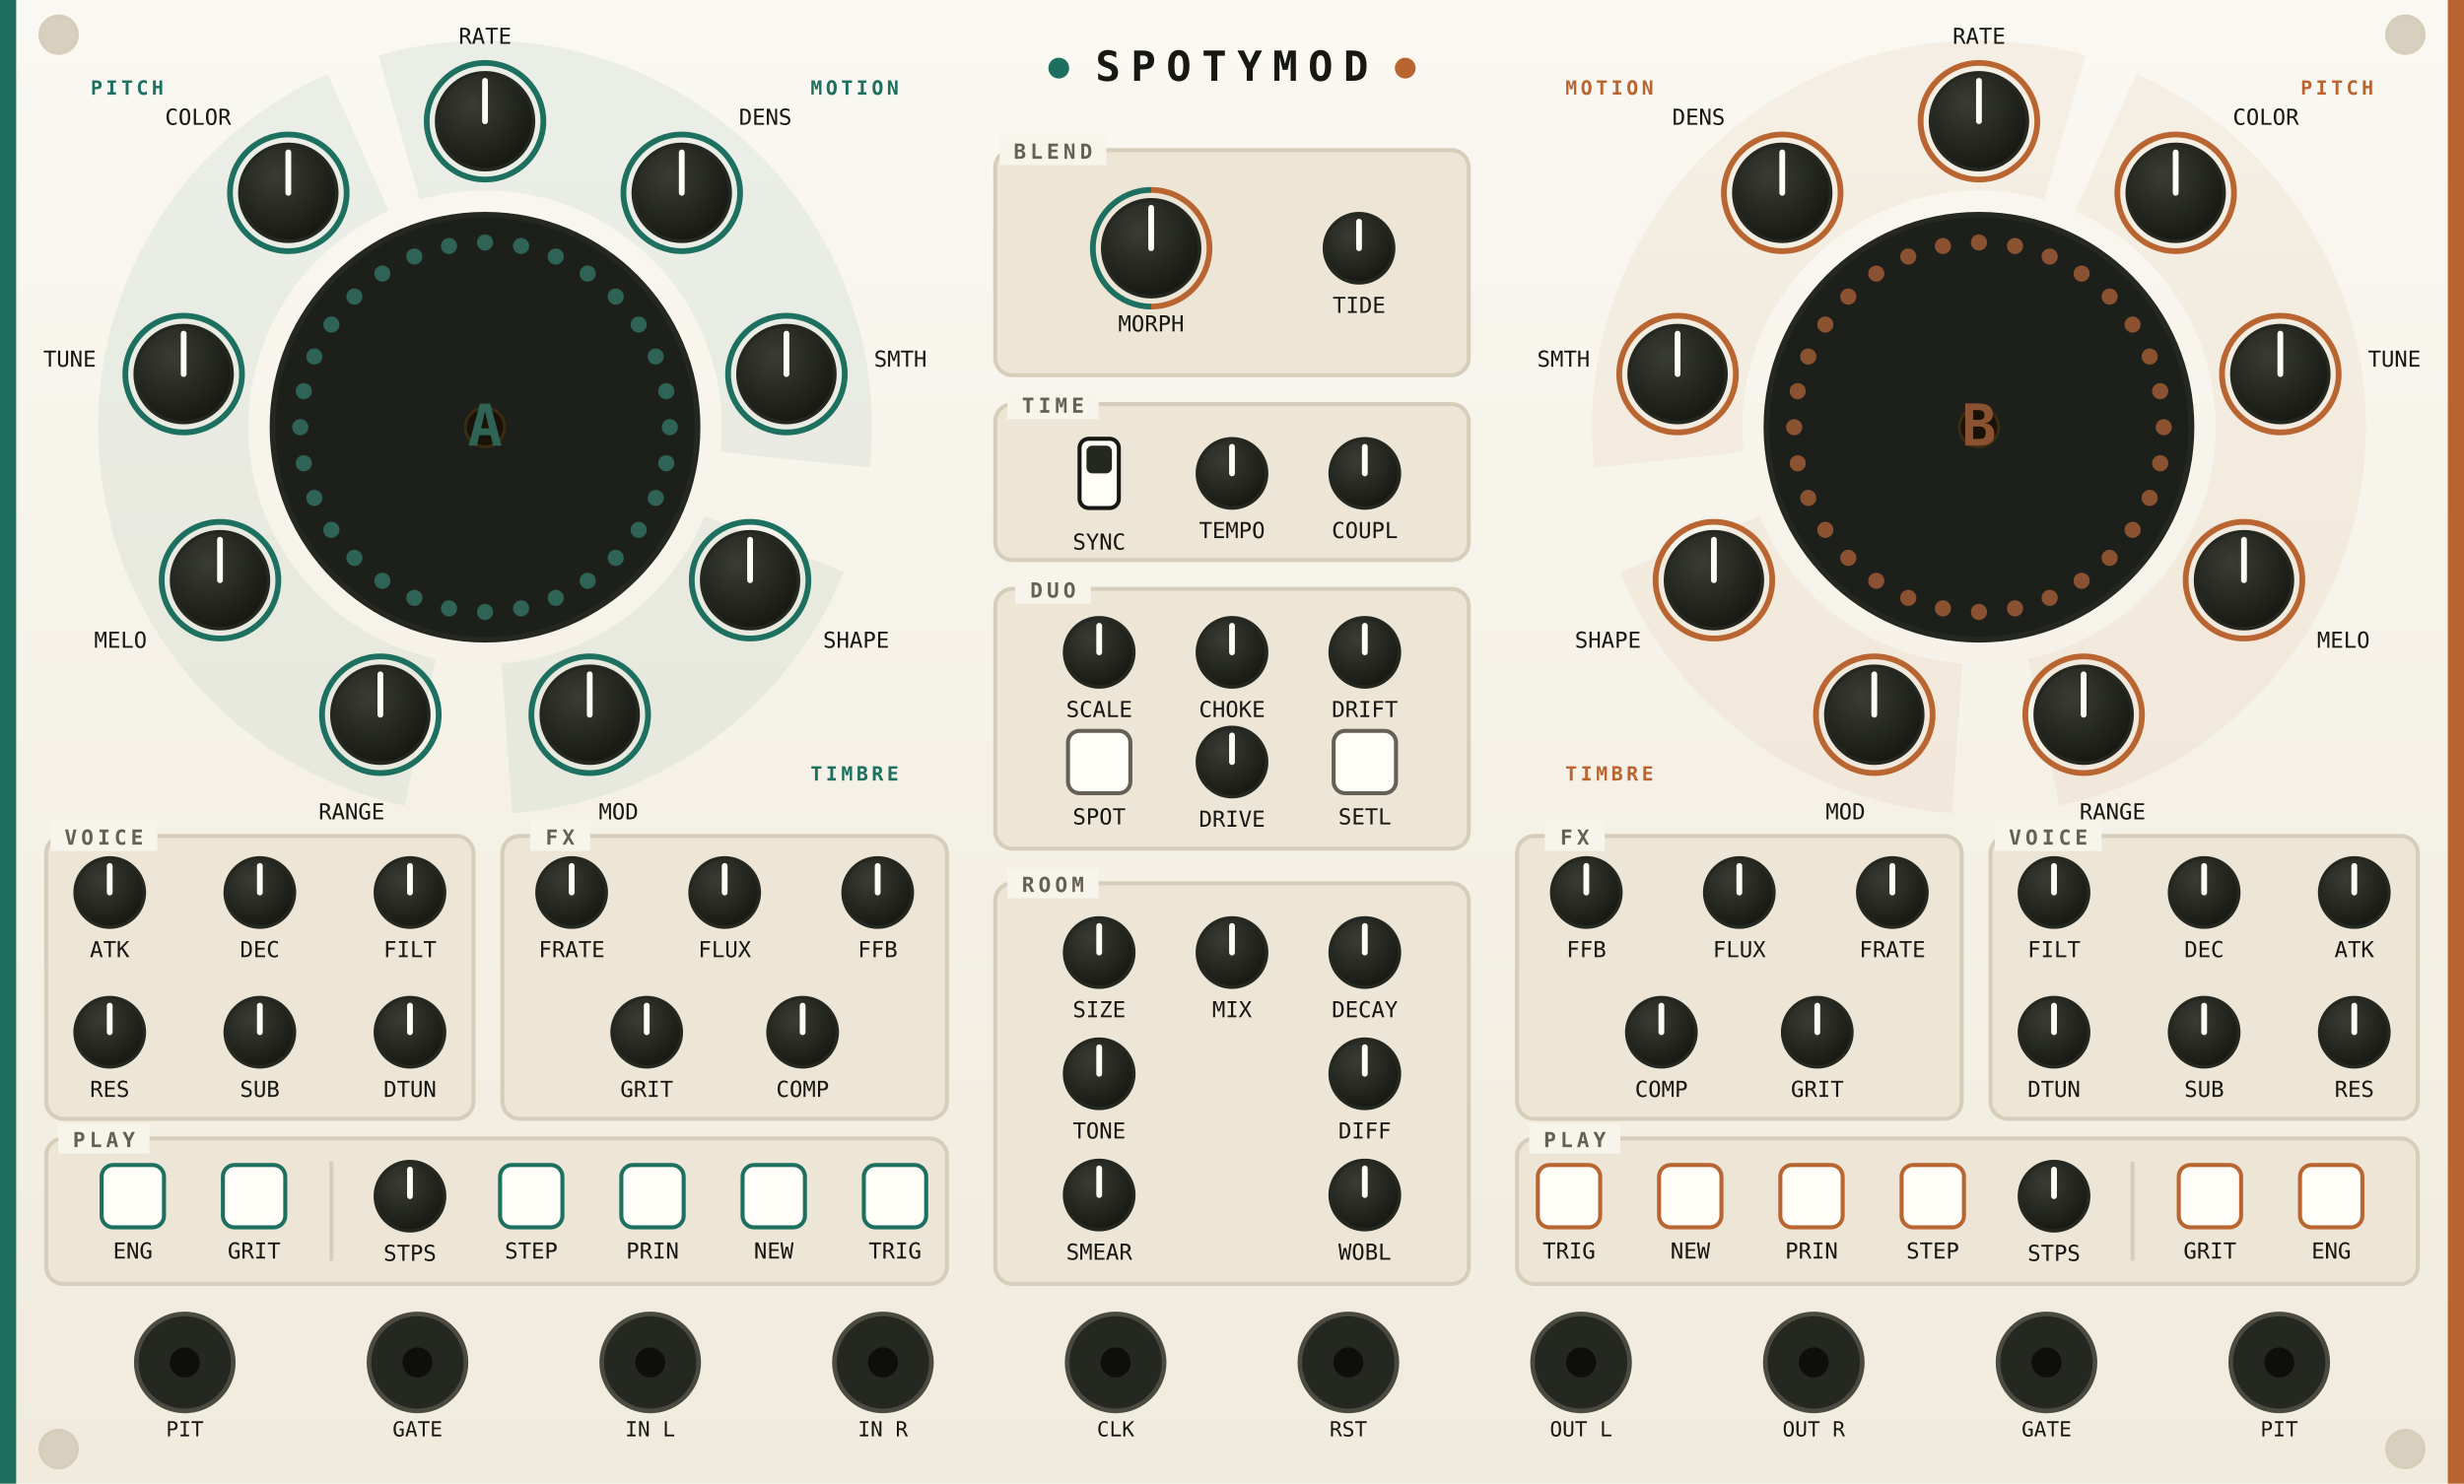
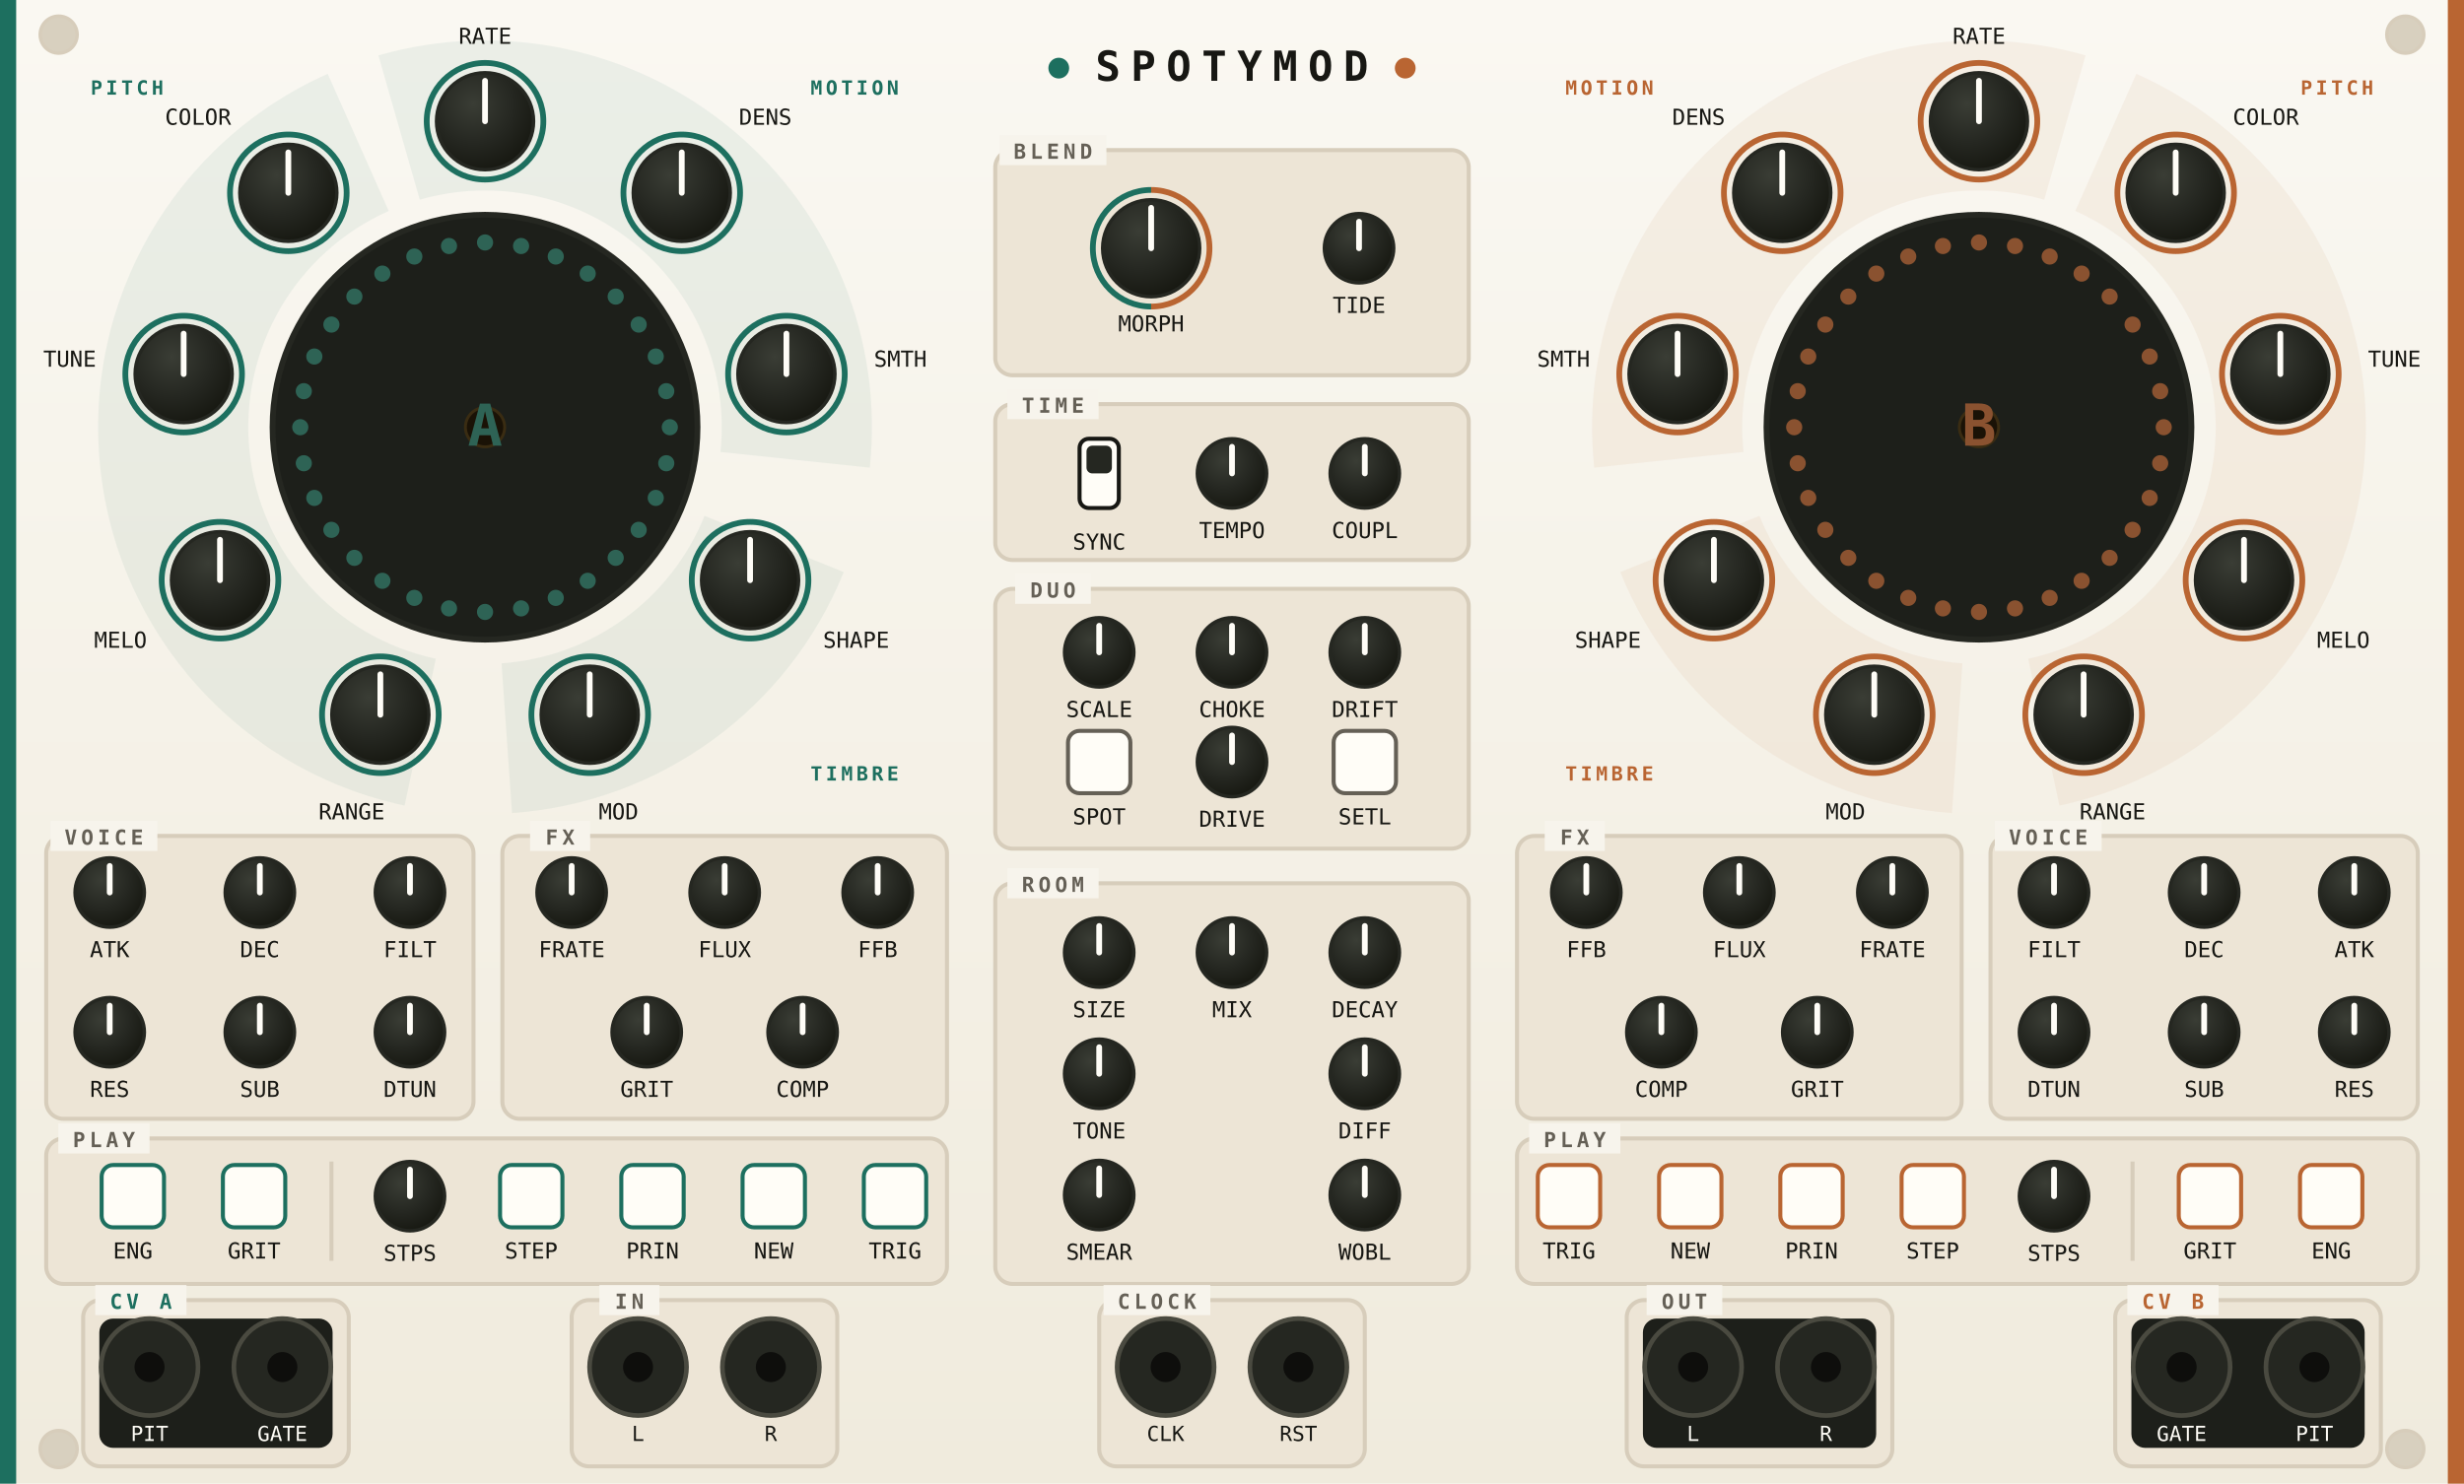
<svg xmlns="http://www.w3.org/2000/svg" width="213.360mm" height="128.500mm" viewBox="0 0 213.360 128.500">
  <defs>
    <radialGradient id="knobCap" cx="38%" cy="32%" r="75%">
      <stop offset="0%" stop-color="#3a3d35" />
      <stop offset="55%" stop-color="#252721" />
      <stop offset="100%" stop-color="#15160f" />
    </radialGradient>
    <linearGradient id="plate" x1="0" y1="0" x2="0" y2="1">
      <stop offset="0%" stop-color="#faf8f2" />
      <stop offset="100%" stop-color="#f0ebdd" />
    </linearGradient>
  </defs>
  <rect x="0" y="0" width="213.360" height="128.500" fill="url(#plate)" />
  <rect x="0" y="0" width="1.4" height="128.500" fill="#1d6f5f" />
  <rect x="211.960" y="0" width="1.4" height="128.500" fill="#b96532" />
  <circle cx="5.080" cy="3.000" r="1.6" fill="#d8d0bf" stroke="#d7cdbb" stroke-width="0.3" />
  <circle cx="5.080" cy="125.500" r="1.6" fill="#d8d0bf" stroke="#d7cdbb" stroke-width="0.3" />
  <circle cx="208.280" cy="3.000" r="1.6" fill="#d8d0bf" stroke="#d7cdbb" stroke-width="0.3" />
  <circle cx="208.280" cy="125.500" r="1.6" fill="#d8d0bf" stroke="#d7cdbb" stroke-width="0.3" />
  <path d="M 32.766 4.798 A 33.500 33.500 0 0 1 75.316 40.502 L 62.388 39.143 A 20.500 20.500 0 0 0 36.349 17.294 Z" fill="#1d6f5f" opacity="0.07" />
  <path d="M 73.061 49.549 A 33.500 33.500 0 0 1 44.337 70.418 L 43.430 57.450 A 20.500 20.500 0 0 0 61.007 44.679 Z" fill="#1d6f5f" opacity="0.07" />
  <path d="M 35.035 69.768 A 33.500 33.500 0 0 1 28.374 6.396 L 33.662 18.272 A 20.500 20.500 0 0 0 37.738 57.052 Z" fill="#1d6f5f" opacity="0.07" />
  <path d="M 138.044 40.502 A 33.500 33.500 0 0 1 180.594 4.798 L 177.011 17.294 A 20.500 20.500 0 0 0 150.972 39.143 Z" fill="#b96532" opacity="0.07" />
  <path d="M 169.023 70.418 A 33.500 33.500 0 0 1 140.299 49.549 L 152.353 44.679 A 20.500 20.500 0 0 0 169.930 57.450 Z" fill="#b96532" opacity="0.07" />
  <path d="M 184.986 6.396 A 33.500 33.500 0 0 1 178.325 69.768 L 175.622 57.052 A 20.500 20.500 0 0 0 179.698 18.272 Z" fill="#b96532" opacity="0.07" />
  <circle cx="42.000" cy="37.000" r="18.400" fill="#1d1f1a" stroke="#252721" stroke-width="0.5" />
  <circle cx="42.000" cy="21.000" r="0.7" fill="#2e6355" />
  <circle cx="45.121" cy="21.307" r="0.7" fill="#2e6355" />
  <circle cx="48.123" cy="22.218" r="0.7" fill="#2e6355" />
  <circle cx="50.889" cy="23.696" r="0.7" fill="#2e6355" />
  <circle cx="53.314" cy="25.686" r="0.7" fill="#2e6355" />
  <circle cx="55.304" cy="28.111" r="0.7" fill="#2e6355" />
  <circle cx="56.782" cy="30.877" r="0.7" fill="#2e6355" />
  <circle cx="57.693" cy="33.879" r="0.7" fill="#2e6355" />
  <circle cx="58.000" cy="37.000" r="0.7" fill="#2e6355" />
  <circle cx="57.693" cy="40.121" r="0.7" fill="#2e6355" />
  <circle cx="56.782" cy="43.123" r="0.7" fill="#2e6355" />
  <circle cx="55.304" cy="45.889" r="0.7" fill="#2e6355" />
  <circle cx="53.314" cy="48.314" r="0.7" fill="#2e6355" />
  <circle cx="50.889" cy="50.304" r="0.7" fill="#2e6355" />
  <circle cx="48.123" cy="51.782" r="0.7" fill="#2e6355" />
  <circle cx="45.121" cy="52.693" r="0.7" fill="#2e6355" />
  <circle cx="42.000" cy="53.000" r="0.7" fill="#2e6355" />
  <circle cx="38.879" cy="52.693" r="0.7" fill="#2e6355" />
  <circle cx="35.877" cy="51.782" r="0.7" fill="#2e6355" />
  <circle cx="33.111" cy="50.304" r="0.7" fill="#2e6355" />
  <circle cx="30.686" cy="48.314" r="0.7" fill="#2e6355" />
  <circle cx="28.696" cy="45.889" r="0.7" fill="#2e6355" />
  <circle cx="27.218" cy="43.123" r="0.7" fill="#2e6355" />
  <circle cx="26.307" cy="40.121" r="0.7" fill="#2e6355" />
  <circle cx="26.000" cy="37.000" r="0.7" fill="#2e6355" />
  <circle cx="26.307" cy="33.879" r="0.7" fill="#2e6355" />
  <circle cx="27.218" cy="30.877" r="0.7" fill="#2e6355" />
  <circle cx="28.696" cy="28.111" r="0.7" fill="#2e6355" />
  <circle cx="30.686" cy="25.686" r="0.7" fill="#2e6355" />
  <circle cx="33.111" cy="23.696" r="0.7" fill="#2e6355" />
  <circle cx="35.877" cy="22.218" r="0.7" fill="#2e6355" />
  <circle cx="38.879" cy="21.307" r="0.7" fill="#2e6355" />
  <circle cx="171.360" cy="37.000" r="18.400" fill="#1d1f1a" stroke="#252721" stroke-width="0.5" />
  <circle cx="171.360" cy="21.000" r="0.7" fill="#8a5230" />
  <circle cx="174.481" cy="21.307" r="0.7" fill="#8a5230" />
  <circle cx="177.483" cy="22.218" r="0.7" fill="#8a5230" />
  <circle cx="180.249" cy="23.696" r="0.7" fill="#8a5230" />
  <circle cx="182.674" cy="25.686" r="0.7" fill="#8a5230" />
  <circle cx="184.664" cy="28.111" r="0.7" fill="#8a5230" />
  <circle cx="186.142" cy="30.877" r="0.7" fill="#8a5230" />
  <circle cx="187.053" cy="33.879" r="0.7" fill="#8a5230" />
  <circle cx="187.360" cy="37.000" r="0.7" fill="#8a5230" />
  <circle cx="187.053" cy="40.121" r="0.7" fill="#8a5230" />
  <circle cx="186.142" cy="43.123" r="0.7" fill="#8a5230" />
  <circle cx="184.664" cy="45.889" r="0.7" fill="#8a5230" />
  <circle cx="182.674" cy="48.314" r="0.7" fill="#8a5230" />
  <circle cx="180.249" cy="50.304" r="0.7" fill="#8a5230" />
  <circle cx="177.483" cy="51.782" r="0.7" fill="#8a5230" />
  <circle cx="174.481" cy="52.693" r="0.7" fill="#8a5230" />
  <circle cx="171.360" cy="53.000" r="0.7" fill="#8a5230" />
  <circle cx="168.239" cy="52.693" r="0.7" fill="#8a5230" />
  <circle cx="165.237" cy="51.782" r="0.7" fill="#8a5230" />
  <circle cx="162.471" cy="50.304" r="0.7" fill="#8a5230" />
  <circle cx="160.046" cy="48.314" r="0.7" fill="#8a5230" />
  <circle cx="158.056" cy="45.889" r="0.7" fill="#8a5230" />
  <circle cx="156.578" cy="43.123" r="0.7" fill="#8a5230" />
  <circle cx="155.667" cy="40.121" r="0.7" fill="#8a5230" />
  <circle cx="155.360" cy="37.000" r="0.7" fill="#8a5230" />
  <circle cx="155.667" cy="33.879" r="0.7" fill="#8a5230" />
  <circle cx="156.578" cy="30.877" r="0.7" fill="#8a5230" />
  <circle cx="158.056" cy="28.111" r="0.7" fill="#8a5230" />
  <circle cx="160.046" cy="25.686" r="0.7" fill="#8a5230" />
  <circle cx="162.471" cy="23.696" r="0.7" fill="#8a5230" />
  <circle cx="165.237" cy="22.218" r="0.7" fill="#8a5230" />
  <circle cx="168.239" cy="21.307" r="0.7" fill="#8a5230" />
  <rect x="4.000" y="72.400" width="37.000" height="24.500" rx="1.5" fill="#ede5d6" stroke="#d7cdbb" stroke-width="0.35" />
  <rect x="4.375" y="71.100" width="9.250" height="2.6" fill="#f7f4ec" />
  <rect x="43.500" y="72.400" width="38.500" height="24.500" rx="1.5" fill="#ede5d6" stroke="#d7cdbb" stroke-width="0.35" />
  <rect x="45.900" y="71.100" width="5.200" height="2.6" fill="#f7f4ec" />
  <rect x="4.000" y="98.600" width="78.000" height="12.600" rx="1.5" fill="#ede5d6" stroke="#d7cdbb" stroke-width="0.35" />
  <rect x="5.050" y="97.300" width="7.900" height="2.6" fill="#f7f4ec" />
  <rect x="172.360" y="72.400" width="37.000" height="24.500" rx="1.5" fill="#ede5d6" stroke="#d7cdbb" stroke-width="0.35" />
  <rect x="172.735" y="71.100" width="9.250" height="2.6" fill="#f7f4ec" />
  <rect x="131.360" y="72.400" width="38.500" height="24.500" rx="1.5" fill="#ede5d6" stroke="#d7cdbb" stroke-width="0.35" />
  <rect x="133.760" y="71.100" width="5.200" height="2.6" fill="#f7f4ec" />
  <rect x="131.360" y="98.600" width="78.000" height="12.600" rx="1.5" fill="#ede5d6" stroke="#d7cdbb" stroke-width="0.35" />
  <rect x="132.410" y="97.300" width="7.900" height="2.6" fill="#f7f4ec" />
  <rect x="86.180" y="13.000" width="41.000" height="19.500" rx="1.5" fill="#ede5d6" stroke="#d7cdbb" stroke-width="0.35" />
  <rect x="86.555" y="11.700" width="9.250" height="2.6" fill="#f7f4ec" />
  <rect x="86.180" y="35.000" width="41.000" height="13.500" rx="1.5" fill="#ede5d6" stroke="#d7cdbb" stroke-width="0.35" />
  <rect x="87.230" y="33.700" width="7.900" height="2.6" fill="#f7f4ec" />
  <rect x="86.180" y="51.000" width="41.000" height="22.500" rx="1.5" fill="#ede5d6" stroke="#d7cdbb" stroke-width="0.35" />
  <rect x="87.905" y="49.700" width="6.550" height="2.6" fill="#f7f4ec" />
  <rect x="86.180" y="76.500" width="41.000" height="34.700" rx="1.5" fill="#ede5d6" stroke="#d7cdbb" stroke-width="0.35" />
  <rect x="87.230" y="75.200" width="7.900" height="2.6" fill="#f7f4ec" />
+   <rect x="7.200" y="112.600" width="23.000" height="14.400" rx="1.5" fill="#ede5d6" stroke="#d7cdbb" stroke-width="0.35" />
+   <rect x="8.250" y="111.300" width="7.900" height="2.6" fill="#f7f4ec" />
+   <rect x="49.500" y="112.600" width="23.000" height="14.400" rx="1.5" fill="#ede5d6" stroke="#d7cdbb" stroke-width="0.35" />
+   <rect x="51.900" y="111.300" width="5.200" height="2.6" fill="#f7f4ec" />
+   <rect x="95.180" y="112.600" width="23.000" height="14.400" rx="1.5" fill="#ede5d6" stroke="#d7cdbb" stroke-width="0.35" />
+   <rect x="95.555" y="111.300" width="9.250" height="2.6" fill="#f7f4ec" />
+   <rect x="140.860" y="112.600" width="23.000" height="14.400" rx="1.5" fill="#ede5d6" stroke="#d7cdbb" stroke-width="0.35" />
+   <rect x="142.585" y="111.300" width="6.550" height="2.6" fill="#f7f4ec" />
+   <rect x="183.160" y="112.600" width="23.000" height="14.400" rx="1.5" fill="#ede5d6" stroke="#d7cdbb" stroke-width="0.35" />
+   <rect x="184.210" y="111.300" width="7.900" height="2.6" fill="#f7f4ec" />
+   <rect x="8.600" y="114.200" width="20.200" height="11.200" rx="1.2" fill="#1d1f1a" />
+   <rect x="142.260" y="114.200" width="20.200" height="11.200" rx="1.2" fill="#1d1f1a" />
+   <rect x="184.560" y="114.200" width="20.200" height="11.200" rx="1.2" fill="#1d1f1a" />
  <line x1="28.700" y1="100.6" x2="28.700" y2="109.2" stroke="#d7cdbb" stroke-width="0.35" />
  <line x1="184.660" y1="100.6" x2="184.660" y2="109.2" stroke="#d7cdbb" stroke-width="0.35" />
  <circle cx="91.680" cy="5.9" r="0.9" fill="#1d6f5f" />
  <circle cx="121.680" cy="5.9" r="0.9" fill="#b96532" />
  <circle cx="42.000" cy="10.500" r="5.050" fill="none" stroke="#1d6f5f" stroke-width="0.5" />
  <circle cx="42.000" cy="10.500" r="4.200" fill="url(#knobCap)" stroke="#252721" stroke-width="0.3" />
  <line x1="42.000" y1="10.500" x2="42.000" y2="7.000" stroke="#fffdf7" stroke-width="0.5" stroke-linecap="round" />
  <text x="42.000" y="3.800" fill="#171713" text-anchor="middle" font-family="monospace" font-size="1.9">RATE</text>
  <circle cx="64.950" cy="50.250" r="5.050" fill="none" stroke="#1d6f5f" stroke-width="0.5" />
  <circle cx="64.950" cy="50.250" r="4.200" fill="url(#knobCap)" stroke="#252721" stroke-width="0.3" />
  <line x1="64.950" y1="50.250" x2="64.950" y2="46.750" stroke="#fffdf7" stroke-width="0.5" stroke-linecap="round" />
  <text x="71.272" y="56.100" fill="#171713" text-anchor="start" font-family="monospace" font-size="1.9">SHAPE</text>
  <circle cx="59.034" cy="16.700" r="5.050" fill="none" stroke="#1d6f5f" stroke-width="0.5" />
  <circle cx="59.034" cy="16.700" r="4.200" fill="url(#knobCap)" stroke="#252721" stroke-width="0.3" />
  <line x1="59.034" y1="16.700" x2="59.034" y2="13.200" stroke="#fffdf7" stroke-width="0.5" stroke-linecap="round" />
  <text x="63.983" y="10.801" fill="#171713" text-anchor="start" font-family="monospace" font-size="1.9">DENS</text>
  <circle cx="68.097" cy="32.398" r="5.050" fill="none" stroke="#1d6f5f" stroke-width="0.5" />
  <circle cx="68.097" cy="32.398" r="4.200" fill="url(#knobCap)" stroke="#252721" stroke-width="0.3" />
  <line x1="68.097" y1="32.398" x2="68.097" y2="28.898" stroke="#fffdf7" stroke-width="0.5" stroke-linecap="round" />
  <text x="75.680" y="31.761" fill="#171713" text-anchor="start" font-family="monospace" font-size="1.9">SMTH</text>
  <circle cx="32.936" cy="61.902" r="5.050" fill="none" stroke="#1d6f5f" stroke-width="0.5" />
  <circle cx="32.936" cy="61.902" r="4.200" fill="url(#knobCap)" stroke="#252721" stroke-width="0.3" />
  <line x1="32.936" y1="61.902" x2="32.936" y2="58.402" stroke="#fffdf7" stroke-width="0.5" stroke-linecap="round" />
  <text x="30.440" y="70.962" fill="#171713" text-anchor="middle" font-family="monospace" font-size="1.9">RANGE</text>
  <circle cx="19.050" cy="50.250" r="5.050" fill="none" stroke="#1d6f5f" stroke-width="0.5" />
  <circle cx="19.050" cy="50.250" r="4.200" fill="url(#knobCap)" stroke="#252721" stroke-width="0.3" />
  <line x1="19.050" y1="50.250" x2="19.050" y2="46.750" stroke="#fffdf7" stroke-width="0.5" stroke-linecap="round" />
  <text x="12.728" y="56.100" fill="#171713" text-anchor="end" font-family="monospace" font-size="1.9">MELO</text>
  <circle cx="51.064" cy="61.902" r="5.050" fill="none" stroke="#1d6f5f" stroke-width="0.5" />
  <circle cx="51.064" cy="61.902" r="4.200" fill="url(#knobCap)" stroke="#252721" stroke-width="0.3" />
  <line x1="51.064" y1="61.902" x2="51.064" y2="58.402" stroke="#fffdf7" stroke-width="0.5" stroke-linecap="round" />
  <text x="53.560" y="70.962" fill="#171713" text-anchor="middle" font-family="monospace" font-size="1.9">MOD</text>
  <circle cx="15.903" cy="32.398" r="5.050" fill="none" stroke="#1d6f5f" stroke-width="0.5" />
  <circle cx="15.903" cy="32.398" r="4.200" fill="url(#knobCap)" stroke="#252721" stroke-width="0.3" />
  <line x1="15.903" y1="32.398" x2="15.903" y2="28.898" stroke="#fffdf7" stroke-width="0.5" stroke-linecap="round" />
  <text x="8.320" y="31.761" fill="#171713" text-anchor="end" font-family="monospace" font-size="1.9">TUNE</text>
  <circle cx="9.500" cy="77.300" r="3.000" fill="url(#knobCap)" stroke="#252721" stroke-width="0.3" />
  <line x1="9.500" y1="77.300" x2="9.500" y2="75.000" stroke="#fffdf7" stroke-width="0.5" stroke-linecap="round" />
  <text x="9.500" y="82.900" fill="#171713" text-anchor="middle" font-family="monospace" font-size="1.9">ATK</text>
  <circle cx="22.500" cy="77.300" r="3.000" fill="url(#knobCap)" stroke="#252721" stroke-width="0.3" />
  <line x1="22.500" y1="77.300" x2="22.500" y2="75.000" stroke="#fffdf7" stroke-width="0.5" stroke-linecap="round" />
  <text x="22.500" y="82.900" fill="#171713" text-anchor="middle" font-family="monospace" font-size="1.9">DEC</text>
  <circle cx="9.500" cy="89.400" r="3.000" fill="url(#knobCap)" stroke="#252721" stroke-width="0.3" />
  <line x1="9.500" y1="89.400" x2="9.500" y2="87.100" stroke="#fffdf7" stroke-width="0.5" stroke-linecap="round" />
  <text x="9.500" y="95.000" fill="#171713" text-anchor="middle" font-family="monospace" font-size="1.9">RES</text>
  <circle cx="22.500" cy="89.400" r="3.000" fill="url(#knobCap)" stroke="#252721" stroke-width="0.3" />
  <line x1="22.500" y1="89.400" x2="22.500" y2="87.100" stroke="#fffdf7" stroke-width="0.5" stroke-linecap="round" />
  <text x="22.500" y="95.000" fill="#171713" text-anchor="middle" font-family="monospace" font-size="1.9">SUB</text>
  <circle cx="35.500" cy="89.400" r="3.000" fill="url(#knobCap)" stroke="#252721" stroke-width="0.3" />
  <line x1="35.500" y1="89.400" x2="35.500" y2="87.100" stroke="#fffdf7" stroke-width="0.5" stroke-linecap="round" />
  <text x="35.500" y="95.000" fill="#171713" text-anchor="middle" font-family="monospace" font-size="1.9">DTUN</text>
  <circle cx="62.750" cy="77.300" r="3.000" fill="url(#knobCap)" stroke="#252721" stroke-width="0.3" />
  <line x1="62.750" y1="77.300" x2="62.750" y2="75.000" stroke="#fffdf7" stroke-width="0.5" stroke-linecap="round" />
  <text x="62.750" y="82.900" fill="#171713" text-anchor="middle" font-family="monospace" font-size="1.9">FLUX</text>
  <circle cx="56.000" cy="89.400" r="3.000" fill="url(#knobCap)" stroke="#252721" stroke-width="0.3" />
  <line x1="56.000" y1="89.400" x2="56.000" y2="87.100" stroke="#fffdf7" stroke-width="0.5" stroke-linecap="round" />
  <text x="56.000" y="95.000" fill="#171713" text-anchor="middle" font-family="monospace" font-size="1.9">GRIT</text>
  <circle cx="69.500" cy="89.400" r="3.000" fill="url(#knobCap)" stroke="#252721" stroke-width="0.3" />
  <line x1="69.500" y1="89.400" x2="69.500" y2="87.100" stroke="#fffdf7" stroke-width="0.5" stroke-linecap="round" />
  <text x="69.500" y="95.000" fill="#171713" text-anchor="middle" font-family="monospace" font-size="1.9">COMP</text>
  <circle cx="35.500" cy="103.600" r="3.000" fill="url(#knobCap)" stroke="#252721" stroke-width="0.3" />
  <line x1="35.500" y1="103.600" x2="35.500" y2="101.300" stroke="#fffdf7" stroke-width="0.5" stroke-linecap="round" />
  <text x="35.500" y="109.200" fill="#171713" text-anchor="middle" font-family="monospace" font-size="1.9">STPS</text>
  <rect x="8.800" y="100.900" width="5.400" height="5.400" rx="1.0" fill="#fffdf7" stroke="#1d6f5f" stroke-width="0.35" />
  <text x="11.500" y="109.000" fill="#171713" text-anchor="middle" font-family="monospace" font-size="1.9">ENG</text>
  <rect x="19.300" y="100.900" width="5.400" height="5.400" rx="1.0" fill="#fffdf7" stroke="#1d6f5f" stroke-width="0.35" />
  <text x="22.000" y="109.000" fill="#171713" text-anchor="middle" font-family="monospace" font-size="1.9">GRIT</text>
  <rect x="43.300" y="100.900" width="5.400" height="5.400" rx="1.0" fill="#fffdf7" stroke="#1d6f5f" stroke-width="0.35" />
  <text x="46.000" y="109.000" fill="#171713" text-anchor="middle" font-family="monospace" font-size="1.9">STEP</text>
  <rect x="53.800" y="100.900" width="5.400" height="5.400" rx="1.0" fill="#fffdf7" stroke="#1d6f5f" stroke-width="0.35" />
  <text x="56.500" y="109.000" fill="#171713" text-anchor="middle" font-family="monospace" font-size="1.9">PRIN</text>
  <rect x="64.300" y="100.900" width="5.400" height="5.400" rx="1.0" fill="#fffdf7" stroke="#1d6f5f" stroke-width="0.35" />
  <text x="67.000" y="109.000" fill="#171713" text-anchor="middle" font-family="monospace" font-size="1.9">NEW</text>
  <rect x="74.800" y="100.900" width="5.400" height="5.400" rx="1.0" fill="#fffdf7" stroke="#1d6f5f" stroke-width="0.35" />
  <text x="77.500" y="109.000" fill="#171713" text-anchor="middle" font-family="monospace" font-size="1.9">TRIG</text>
  <circle cx="171.360" cy="10.500" r="5.050" fill="none" stroke="#b96532" stroke-width="0.5" />
  <circle cx="171.360" cy="10.500" r="4.200" fill="url(#knobCap)" stroke="#252721" stroke-width="0.3" />
  <line x1="171.360" y1="10.500" x2="171.360" y2="7.000" stroke="#fffdf7" stroke-width="0.5" stroke-linecap="round" />
  <text x="171.360" y="3.800" fill="#171713" text-anchor="middle" font-family="monospace" font-size="1.9">RATE</text>
  <circle cx="148.410" cy="50.250" r="5.050" fill="none" stroke="#b96532" stroke-width="0.5" />
  <circle cx="148.410" cy="50.250" r="4.200" fill="url(#knobCap)" stroke="#252721" stroke-width="0.3" />
  <line x1="148.410" y1="50.250" x2="148.410" y2="46.750" stroke="#fffdf7" stroke-width="0.5" stroke-linecap="round" />
  <text x="142.088" y="56.100" fill="#171713" text-anchor="end" font-family="monospace" font-size="1.9">SHAPE</text>
  <circle cx="154.326" cy="16.700" r="5.050" fill="none" stroke="#b96532" stroke-width="0.5" />
  <circle cx="154.326" cy="16.700" r="4.200" fill="url(#knobCap)" stroke="#252721" stroke-width="0.3" />
  <line x1="154.326" y1="16.700" x2="154.326" y2="13.200" stroke="#fffdf7" stroke-width="0.5" stroke-linecap="round" />
  <text x="149.377" y="10.801" fill="#171713" text-anchor="end" font-family="monospace" font-size="1.9">DENS</text>
  <circle cx="145.263" cy="32.398" r="5.050" fill="none" stroke="#b96532" stroke-width="0.5" />
  <circle cx="145.263" cy="32.398" r="4.200" fill="url(#knobCap)" stroke="#252721" stroke-width="0.3" />
  <line x1="145.263" y1="32.398" x2="145.263" y2="28.898" stroke="#fffdf7" stroke-width="0.5" stroke-linecap="round" />
  <text x="137.680" y="31.761" fill="#171713" text-anchor="end" font-family="monospace" font-size="1.9">SMTH</text>
  <circle cx="180.424" cy="61.902" r="5.050" fill="none" stroke="#b96532" stroke-width="0.5" />
  <circle cx="180.424" cy="61.902" r="4.200" fill="url(#knobCap)" stroke="#252721" stroke-width="0.3" />
  <line x1="180.424" y1="61.902" x2="180.424" y2="58.402" stroke="#fffdf7" stroke-width="0.5" stroke-linecap="round" />
  <text x="182.920" y="70.962" fill="#171713" text-anchor="middle" font-family="monospace" font-size="1.9">RANGE</text>
  <circle cx="194.310" cy="50.250" r="5.050" fill="none" stroke="#b96532" stroke-width="0.5" />
  <circle cx="194.310" cy="50.250" r="4.200" fill="url(#knobCap)" stroke="#252721" stroke-width="0.3" />
  <line x1="194.310" y1="50.250" x2="194.310" y2="46.750" stroke="#fffdf7" stroke-width="0.5" stroke-linecap="round" />
  <text x="200.632" y="56.100" fill="#171713" text-anchor="start" font-family="monospace" font-size="1.9">MELO</text>
  <circle cx="162.296" cy="61.902" r="5.050" fill="none" stroke="#b96532" stroke-width="0.5" />
  <circle cx="162.296" cy="61.902" r="4.200" fill="url(#knobCap)" stroke="#252721" stroke-width="0.3" />
  <line x1="162.296" y1="61.902" x2="162.296" y2="58.402" stroke="#fffdf7" stroke-width="0.5" stroke-linecap="round" />
  <text x="159.800" y="70.962" fill="#171713" text-anchor="middle" font-family="monospace" font-size="1.9">MOD</text>
  <circle cx="197.457" cy="32.398" r="5.050" fill="none" stroke="#b96532" stroke-width="0.5" />
  <circle cx="197.457" cy="32.398" r="4.200" fill="url(#knobCap)" stroke="#252721" stroke-width="0.3" />
  <line x1="197.457" y1="32.398" x2="197.457" y2="28.898" stroke="#fffdf7" stroke-width="0.5" stroke-linecap="round" />
  <text x="205.040" y="31.761" fill="#171713" text-anchor="start" font-family="monospace" font-size="1.9">TUNE</text>
  <circle cx="203.860" cy="77.300" r="3.000" fill="url(#knobCap)" stroke="#252721" stroke-width="0.3" />
  <line x1="203.860" y1="77.300" x2="203.860" y2="75.000" stroke="#fffdf7" stroke-width="0.5" stroke-linecap="round" />
  <text x="203.860" y="82.900" fill="#171713" text-anchor="middle" font-family="monospace" font-size="1.9">ATK</text>
  <circle cx="190.860" cy="77.300" r="3.000" fill="url(#knobCap)" stroke="#252721" stroke-width="0.3" />
  <line x1="190.860" y1="77.300" x2="190.860" y2="75.000" stroke="#fffdf7" stroke-width="0.5" stroke-linecap="round" />
  <text x="190.860" y="82.900" fill="#171713" text-anchor="middle" font-family="monospace" font-size="1.9">DEC</text>
  <circle cx="203.860" cy="89.400" r="3.000" fill="url(#knobCap)" stroke="#252721" stroke-width="0.3" />
  <line x1="203.860" y1="89.400" x2="203.860" y2="87.100" stroke="#fffdf7" stroke-width="0.5" stroke-linecap="round" />
  <text x="203.860" y="95.000" fill="#171713" text-anchor="middle" font-family="monospace" font-size="1.9">RES</text>
  <circle cx="190.860" cy="89.400" r="3.000" fill="url(#knobCap)" stroke="#252721" stroke-width="0.3" />
  <line x1="190.860" y1="89.400" x2="190.860" y2="87.100" stroke="#fffdf7" stroke-width="0.5" stroke-linecap="round" />
  <text x="190.860" y="95.000" fill="#171713" text-anchor="middle" font-family="monospace" font-size="1.9">SUB</text>
  <circle cx="177.860" cy="89.400" r="3.000" fill="url(#knobCap)" stroke="#252721" stroke-width="0.3" />
  <line x1="177.860" y1="89.400" x2="177.860" y2="87.100" stroke="#fffdf7" stroke-width="0.5" stroke-linecap="round" />
  <text x="177.860" y="95.000" fill="#171713" text-anchor="middle" font-family="monospace" font-size="1.9">DTUN</text>
  <circle cx="150.610" cy="77.300" r="3.000" fill="url(#knobCap)" stroke="#252721" stroke-width="0.3" />
  <line x1="150.610" y1="77.300" x2="150.610" y2="75.000" stroke="#fffdf7" stroke-width="0.5" stroke-linecap="round" />
  <text x="150.610" y="82.900" fill="#171713" text-anchor="middle" font-family="monospace" font-size="1.9">FLUX</text>
  <circle cx="157.360" cy="89.400" r="3.000" fill="url(#knobCap)" stroke="#252721" stroke-width="0.3" />
  <line x1="157.360" y1="89.400" x2="157.360" y2="87.100" stroke="#fffdf7" stroke-width="0.5" stroke-linecap="round" />
  <text x="157.360" y="95.000" fill="#171713" text-anchor="middle" font-family="monospace" font-size="1.9">GRIT</text>
  <circle cx="143.860" cy="89.400" r="3.000" fill="url(#knobCap)" stroke="#252721" stroke-width="0.3" />
  <line x1="143.860" y1="89.400" x2="143.860" y2="87.100" stroke="#fffdf7" stroke-width="0.5" stroke-linecap="round" />
  <text x="143.860" y="95.000" fill="#171713" text-anchor="middle" font-family="monospace" font-size="1.9">COMP</text>
  <circle cx="177.860" cy="103.600" r="3.000" fill="url(#knobCap)" stroke="#252721" stroke-width="0.3" />
  <line x1="177.860" y1="103.600" x2="177.860" y2="101.300" stroke="#fffdf7" stroke-width="0.5" stroke-linecap="round" />
  <text x="177.860" y="109.200" fill="#171713" text-anchor="middle" font-family="monospace" font-size="1.9">STPS</text>
  <rect x="199.160" y="100.900" width="5.400" height="5.400" rx="1.0" fill="#fffdf7" stroke="#b96532" stroke-width="0.35" />
  <text x="201.860" y="109.000" fill="#171713" text-anchor="middle" font-family="monospace" font-size="1.9">ENG</text>
  <rect x="188.660" y="100.900" width="5.400" height="5.400" rx="1.0" fill="#fffdf7" stroke="#b96532" stroke-width="0.35" />
  <text x="191.360" y="109.000" fill="#171713" text-anchor="middle" font-family="monospace" font-size="1.9">GRIT</text>
  <rect x="164.660" y="100.900" width="5.400" height="5.400" rx="1.0" fill="#fffdf7" stroke="#b96532" stroke-width="0.35" />
  <text x="167.360" y="109.000" fill="#171713" text-anchor="middle" font-family="monospace" font-size="1.9">STEP</text>
  <rect x="154.160" y="100.900" width="5.400" height="5.400" rx="1.0" fill="#fffdf7" stroke="#b96532" stroke-width="0.35" />
  <text x="156.860" y="109.000" fill="#171713" text-anchor="middle" font-family="monospace" font-size="1.9">PRIN</text>
  <rect x="143.660" y="100.900" width="5.400" height="5.400" rx="1.0" fill="#fffdf7" stroke="#b96532" stroke-width="0.35" />
  <text x="146.360" y="109.000" fill="#171713" text-anchor="middle" font-family="monospace" font-size="1.9">NEW</text>
  <rect x="133.160" y="100.900" width="5.400" height="5.400" rx="1.0" fill="#fffdf7" stroke="#b96532" stroke-width="0.35" />
  <text x="135.860" y="109.000" fill="#171713" text-anchor="middle" font-family="monospace" font-size="1.9">TRIG</text>
  <path d="M 99.680 16.450 A 5.050 5.050 0 0 0 99.680 26.550" fill="none" stroke="#1d6f5f" stroke-width="0.5" />
  <path d="M 99.680 16.450 A 5.050 5.050 0 0 1 99.680 26.550" fill="none" stroke="#b96532" stroke-width="0.5" />
  <circle cx="99.680" cy="21.500" r="4.200" fill="url(#knobCap)" stroke="#252721" stroke-width="0.3" />
  <line x1="99.680" y1="21.500" x2="99.680" y2="18.000" stroke="#fffdf7" stroke-width="0.5" stroke-linecap="round" />
  <text x="99.680" y="28.700" fill="#171713" text-anchor="middle" font-family="monospace" font-size="1.9">MORPH</text>
  <rect x="93.480" y="38.000" width="3.4" height="6.0" rx="0.8" fill="#fffdf7" stroke="#171713" stroke-width="0.35" />
  <rect x="94.080" y="38.600" width="2.2" height="2.4" rx="0.5" fill="#252721" />
  <text x="95.180" y="47.600" fill="#171713" text-anchor="middle" font-family="monospace" font-size="1.9">SYNC</text>
  <circle cx="106.680" cy="41.000" r="3.000" fill="url(#knobCap)" stroke="#252721" stroke-width="0.3" />
  <line x1="106.680" y1="41.000" x2="106.680" y2="38.700" stroke="#fffdf7" stroke-width="0.5" stroke-linecap="round" />
  <text x="106.680" y="46.600" fill="#171713" text-anchor="middle" font-family="monospace" font-size="1.9">TEMPO</text>
  <circle cx="118.180" cy="41.000" r="3.000" fill="url(#knobCap)" stroke="#252721" stroke-width="0.3" />
  <line x1="118.180" y1="41.000" x2="118.180" y2="38.700" stroke="#fffdf7" stroke-width="0.5" stroke-linecap="round" />
  <text x="118.180" y="46.600" fill="#171713" text-anchor="middle" font-family="monospace" font-size="1.9">COUPL</text>
  <circle cx="95.180" cy="56.500" r="3.000" fill="url(#knobCap)" stroke="#252721" stroke-width="0.3" />
  <line x1="95.180" y1="56.500" x2="95.180" y2="54.200" stroke="#fffdf7" stroke-width="0.5" stroke-linecap="round" />
  <text x="95.180" y="62.100" fill="#171713" text-anchor="middle" font-family="monospace" font-size="1.9">SCALE</text>
  <circle cx="118.180" cy="56.500" r="3.000" fill="url(#knobCap)" stroke="#252721" stroke-width="0.3" />
  <line x1="118.180" y1="56.500" x2="118.180" y2="54.200" stroke="#fffdf7" stroke-width="0.5" stroke-linecap="round" />
  <text x="118.180" y="62.100" fill="#171713" text-anchor="middle" font-family="monospace" font-size="1.9">DRIFT</text>
  <rect x="92.480" y="63.300" width="5.400" height="5.400" rx="1.0" fill="#fffdf7" stroke="#656056" stroke-width="0.35" />
  <text x="95.180" y="71.400" fill="#171713" text-anchor="middle" font-family="monospace" font-size="1.9">SPOT</text>
  <circle cx="106.680" cy="66.000" r="3.000" fill="url(#knobCap)" stroke="#252721" stroke-width="0.3" />
  <line x1="106.680" y1="66.000" x2="106.680" y2="63.700" stroke="#fffdf7" stroke-width="0.5" stroke-linecap="round" />
  <text x="106.680" y="71.600" fill="#171713" text-anchor="middle" font-family="monospace" font-size="1.9">DRIVE</text>
  <rect x="115.480" y="63.300" width="5.400" height="5.400" rx="1.0" fill="#fffdf7" stroke="#656056" stroke-width="0.35" />
  <text x="118.180" y="71.400" fill="#171713" text-anchor="middle" font-family="monospace" font-size="1.9">SETL</text>
  <circle cx="95.180" cy="82.500" r="3.000" fill="url(#knobCap)" stroke="#252721" stroke-width="0.3" />
  <line x1="95.180" y1="82.500" x2="95.180" y2="80.200" stroke="#fffdf7" stroke-width="0.5" stroke-linecap="round" />
  <text x="95.180" y="88.100" fill="#171713" text-anchor="middle" font-family="monospace" font-size="1.9">SIZE</text>
  <circle cx="118.180" cy="82.500" r="3.000" fill="url(#knobCap)" stroke="#252721" stroke-width="0.3" />
  <line x1="118.180" y1="82.500" x2="118.180" y2="80.200" stroke="#fffdf7" stroke-width="0.5" stroke-linecap="round" />
  <text x="118.180" y="88.100" fill="#171713" text-anchor="middle" font-family="monospace" font-size="1.9">DECAY</text>
  <circle cx="106.680" cy="82.500" r="3.000" fill="url(#knobCap)" stroke="#252721" stroke-width="0.3" />
  <line x1="106.680" y1="82.500" x2="106.680" y2="80.200" stroke="#fffdf7" stroke-width="0.5" stroke-linecap="round" />
  <text x="106.680" y="88.100" fill="#171713" text-anchor="middle" font-family="monospace" font-size="1.9">MIX</text>
  <circle cx="95.180" cy="93.000" r="3.000" fill="url(#knobCap)" stroke="#252721" stroke-width="0.3" />
  <line x1="95.180" y1="93.000" x2="95.180" y2="90.700" stroke="#fffdf7" stroke-width="0.5" stroke-linecap="round" />
  <text x="95.180" y="98.600" fill="#171713" text-anchor="middle" font-family="monospace" font-size="1.9">TONE</text>
  <circle cx="118.180" cy="93.000" r="3.000" fill="url(#knobCap)" stroke="#252721" stroke-width="0.3" />
  <line x1="118.180" y1="93.000" x2="118.180" y2="90.700" stroke="#fffdf7" stroke-width="0.5" stroke-linecap="round" />
  <text x="118.180" y="98.600" fill="#171713" text-anchor="middle" font-family="monospace" font-size="1.9">DIFF</text>
  <circle cx="95.180" cy="103.500" r="3.000" fill="url(#knobCap)" stroke="#252721" stroke-width="0.3" />
  <line x1="95.180" y1="103.500" x2="95.180" y2="101.200" stroke="#fffdf7" stroke-width="0.5" stroke-linecap="round" />
  <text x="95.180" y="109.100" fill="#171713" text-anchor="middle" font-family="monospace" font-size="1.9">SMEAR</text>
  <circle cx="118.180" cy="103.500" r="3.000" fill="url(#knobCap)" stroke="#252721" stroke-width="0.3" />
  <line x1="118.180" y1="103.500" x2="118.180" y2="101.200" stroke="#fffdf7" stroke-width="0.5" stroke-linecap="round" />
  <text x="118.180" y="109.100" fill="#171713" text-anchor="middle" font-family="monospace" font-size="1.9">WOBL</text>
  <circle cx="106.680" cy="56.500" r="3.000" fill="url(#knobCap)" stroke="#252721" stroke-width="0.3" />
  <line x1="106.680" y1="56.500" x2="106.680" y2="54.200" stroke="#fffdf7" stroke-width="0.5" stroke-linecap="round" />
  <text x="106.680" y="62.100" fill="#171713" text-anchor="middle" font-family="monospace" font-size="1.9">CHOKE</text>
  <circle cx="35.500" cy="77.300" r="3.000" fill="url(#knobCap)" stroke="#252721" stroke-width="0.3" />
  <line x1="35.500" y1="77.300" x2="35.500" y2="75.000" stroke="#fffdf7" stroke-width="0.5" stroke-linecap="round" />
  <text x="35.500" y="82.900" fill="#171713" text-anchor="middle" font-family="monospace" font-size="1.9">FILT</text>
  <circle cx="177.860" cy="77.300" r="3.000" fill="url(#knobCap)" stroke="#252721" stroke-width="0.3" />
  <line x1="177.860" y1="77.300" x2="177.860" y2="75.000" stroke="#fffdf7" stroke-width="0.5" stroke-linecap="round" />
  <text x="177.860" y="82.900" fill="#171713" text-anchor="middle" font-family="monospace" font-size="1.9">FILT</text>
  <circle cx="117.680" cy="21.500" r="3.000" fill="url(#knobCap)" stroke="#252721" stroke-width="0.3" />
  <line x1="117.680" y1="21.500" x2="117.680" y2="19.200" stroke="#fffdf7" stroke-width="0.5" stroke-linecap="round" />
  <text x="117.680" y="27.100" fill="#171713" text-anchor="middle" font-family="monospace" font-size="1.9">TIDE</text>
  <circle cx="49.500" cy="77.300" r="3.000" fill="url(#knobCap)" stroke="#252721" stroke-width="0.3" />
  <line x1="49.500" y1="77.300" x2="49.500" y2="75.000" stroke="#fffdf7" stroke-width="0.5" stroke-linecap="round" />
  <text x="49.500" y="82.900" fill="#171713" text-anchor="middle" font-family="monospace" font-size="1.9">FRATE</text>
  <circle cx="163.860" cy="77.300" r="3.000" fill="url(#knobCap)" stroke="#252721" stroke-width="0.3" />
  <line x1="163.860" y1="77.300" x2="163.860" y2="75.000" stroke="#fffdf7" stroke-width="0.5" stroke-linecap="round" />
  <text x="163.860" y="82.900" fill="#171713" text-anchor="middle" font-family="monospace" font-size="1.9">FRATE</text>
  <circle cx="76.000" cy="77.300" r="3.000" fill="url(#knobCap)" stroke="#252721" stroke-width="0.3" />
  <line x1="76.000" y1="77.300" x2="76.000" y2="75.000" stroke="#fffdf7" stroke-width="0.5" stroke-linecap="round" />
  <text x="76.000" y="82.900" fill="#171713" text-anchor="middle" font-family="monospace" font-size="1.9">FFB</text>
  <circle cx="137.360" cy="77.300" r="3.000" fill="url(#knobCap)" stroke="#252721" stroke-width="0.3" />
  <line x1="137.360" y1="77.300" x2="137.360" y2="75.000" stroke="#fffdf7" stroke-width="0.5" stroke-linecap="round" />
  <text x="137.360" y="82.900" fill="#171713" text-anchor="middle" font-family="monospace" font-size="1.9">FFB</text>
  <circle cx="24.966" cy="16.700" r="5.050" fill="none" stroke="#1d6f5f" stroke-width="0.5" />
  <circle cx="24.966" cy="16.700" r="4.200" fill="url(#knobCap)" stroke="#252721" stroke-width="0.3" />
  <line x1="24.966" y1="16.700" x2="24.966" y2="13.200" stroke="#fffdf7" stroke-width="0.5" stroke-linecap="round" />
  <text x="20.017" y="10.801" fill="#171713" text-anchor="end" font-family="monospace" font-size="1.9">COLOR</text>
  <circle cx="188.394" cy="16.700" r="5.050" fill="none" stroke="#b96532" stroke-width="0.5" />
  <circle cx="188.394" cy="16.700" r="4.200" fill="url(#knobCap)" stroke="#252721" stroke-width="0.3" />
  <line x1="188.394" y1="16.700" x2="188.394" y2="13.200" stroke="#fffdf7" stroke-width="0.5" stroke-linecap="round" />
  <text x="193.343" y="10.801" fill="#171713" text-anchor="start" font-family="monospace" font-size="1.9">COLOR</text>
-   <circle cx="56.302" cy="118.000" r="4.200" fill="#252721" stroke="#4a4a40" stroke-width="0.4" />
-   <circle cx="56.302" cy="118.000" r="1.3" fill="#0e0e0c" />
-   <text x="56.302" y="124.400" fill="#171713" text-anchor="middle" font-family="monospace" font-size="1.8">IN L</text>
-   <circle cx="76.453" cy="118.000" r="4.200" fill="#252721" stroke="#4a4a40" stroke-width="0.4" />
-   <circle cx="76.453" cy="118.000" r="1.3" fill="#0e0e0c" />
-   <text x="76.453" y="124.400" fill="#171713" text-anchor="middle" font-family="monospace" font-size="1.8">IN R</text>
-   <circle cx="96.604" cy="118.000" r="4.200" fill="#252721" stroke="#4a4a40" stroke-width="0.4" />
-   <circle cx="96.604" cy="118.000" r="1.3" fill="#0e0e0c" />
-   <text x="96.604" y="124.400" fill="#171713" text-anchor="middle" font-family="monospace" font-size="1.8">CLK</text>
-   <circle cx="116.756" cy="118.000" r="4.200" fill="#252721" stroke="#4a4a40" stroke-width="0.4" />
-   <circle cx="116.756" cy="118.000" r="1.3" fill="#0e0e0c" />
-   <text x="116.756" y="124.400" fill="#171713" text-anchor="middle" font-family="monospace" font-size="1.8">RST</text>
-   <circle cx="136.907" cy="118.000" r="4.200" fill="#252721" stroke="#4a4a40" stroke-width="0.4" />
-   <circle cx="136.907" cy="118.000" r="1.3" fill="#0e0e0c" />
-   <text x="136.907" y="124.400" fill="#171713" text-anchor="middle" font-family="monospace" font-size="1.8">OUT L</text>
-   <circle cx="157.058" cy="118.000" r="4.200" fill="#252721" stroke="#4a4a40" stroke-width="0.4" />
-   <circle cx="157.058" cy="118.000" r="1.3" fill="#0e0e0c" />
-   <text x="157.058" y="124.400" fill="#171713" text-anchor="middle" font-family="monospace" font-size="1.8">OUT R</text>
-   <circle cx="16.000" cy="118.000" r="4.200" fill="#252721" stroke="#4a4a40" stroke-width="0.4" />
-   <circle cx="16.000" cy="118.000" r="1.3" fill="#0e0e0c" />
-   <text x="16.000" y="124.400" fill="#171713" text-anchor="middle" font-family="monospace" font-size="1.8">PIT</text>
-   <circle cx="36.151" cy="118.000" r="4.200" fill="#252721" stroke="#4a4a40" stroke-width="0.4" />
-   <circle cx="36.151" cy="118.000" r="1.3" fill="#0e0e0c" />
-   <text x="36.151" y="124.400" fill="#171713" text-anchor="middle" font-family="monospace" font-size="1.8">GATE</text>
-   <circle cx="197.360" cy="118.000" r="4.200" fill="#252721" stroke="#4a4a40" stroke-width="0.4" />
-   <circle cx="197.360" cy="118.000" r="1.3" fill="#0e0e0c" />
-   <text x="197.360" y="124.400" fill="#171713" text-anchor="middle" font-family="monospace" font-size="1.8">PIT</text>
-   <circle cx="177.209" cy="118.000" r="4.200" fill="#252721" stroke="#4a4a40" stroke-width="0.4" />
-   <circle cx="177.209" cy="118.000" r="1.3" fill="#0e0e0c" />
-   <text x="177.209" y="124.400" fill="#171713" text-anchor="middle" font-family="monospace" font-size="1.8">GATE</text>
+   <circle cx="55.250" cy="118.400" r="4.200" fill="#252721" stroke="#4a4a40" stroke-width="0.4" />
+   <circle cx="55.250" cy="118.400" r="1.3" fill="#0e0e0c" />
+   <text x="55.250" y="124.800" fill="#171713" text-anchor="middle" font-family="monospace" font-size="1.8">L</text>
+   <circle cx="66.750" cy="118.400" r="4.200" fill="#252721" stroke="#4a4a40" stroke-width="0.4" />
+   <circle cx="66.750" cy="118.400" r="1.3" fill="#0e0e0c" />
+   <text x="66.750" y="124.800" fill="#171713" text-anchor="middle" font-family="monospace" font-size="1.8">R</text>
+   <circle cx="100.930" cy="118.400" r="4.200" fill="#252721" stroke="#4a4a40" stroke-width="0.4" />
+   <circle cx="100.930" cy="118.400" r="1.3" fill="#0e0e0c" />
+   <text x="100.930" y="124.800" fill="#171713" text-anchor="middle" font-family="monospace" font-size="1.8">CLK</text>
+   <circle cx="112.430" cy="118.400" r="4.200" fill="#252721" stroke="#4a4a40" stroke-width="0.4" />
+   <circle cx="112.430" cy="118.400" r="1.3" fill="#0e0e0c" />
+   <text x="112.430" y="124.800" fill="#171713" text-anchor="middle" font-family="monospace" font-size="1.8">RST</text>
+   <circle cx="146.610" cy="118.400" r="4.200" fill="#252721" stroke="#4a4a40" stroke-width="0.4" />
+   <circle cx="146.610" cy="118.400" r="1.3" fill="#0e0e0c" />
+   <text x="146.610" y="124.800" fill="#fffdf7" text-anchor="middle" font-family="monospace" font-size="1.8">L</text>
+   <circle cx="158.110" cy="118.400" r="4.200" fill="#252721" stroke="#4a4a40" stroke-width="0.4" />
+   <circle cx="158.110" cy="118.400" r="1.3" fill="#0e0e0c" />
+   <text x="158.110" y="124.800" fill="#fffdf7" text-anchor="middle" font-family="monospace" font-size="1.8">R</text>
+   <circle cx="12.950" cy="118.400" r="4.200" fill="#252721" stroke="#4a4a40" stroke-width="0.4" />
+   <circle cx="12.950" cy="118.400" r="1.3" fill="#0e0e0c" />
+   <text x="12.950" y="124.800" fill="#fffdf7" text-anchor="middle" font-family="monospace" font-size="1.8">PIT</text>
+   <circle cx="24.450" cy="118.400" r="4.200" fill="#252721" stroke="#4a4a40" stroke-width="0.4" />
+   <circle cx="24.450" cy="118.400" r="1.3" fill="#0e0e0c" />
+   <text x="24.450" y="124.800" fill="#fffdf7" text-anchor="middle" font-family="monospace" font-size="1.8">GATE</text>
+   <circle cx="200.410" cy="118.400" r="4.200" fill="#252721" stroke="#4a4a40" stroke-width="0.4" />
+   <circle cx="200.410" cy="118.400" r="1.3" fill="#0e0e0c" />
+   <text x="200.410" y="124.800" fill="#fffdf7" text-anchor="middle" font-family="monospace" font-size="1.8">PIT</text>
+   <circle cx="188.910" cy="118.400" r="4.200" fill="#252721" stroke="#4a4a40" stroke-width="0.4" />
+   <circle cx="188.910" cy="118.400" r="1.3" fill="#0e0e0c" />
+   <text x="188.910" y="124.800" fill="#fffdf7" text-anchor="middle" font-family="monospace" font-size="1.8">GATE</text>
  <circle cx="42.000" cy="37.000" r="1.700" fill="#1a1206" stroke="#3a2c12" stroke-width="0.25" />
  <circle cx="171.360" cy="37.000" r="1.700" fill="#1a1206" stroke="#3a2c12" stroke-width="0.25" />
  <text x="42.000" y="38.600" fill="#2e6355" text-anchor="middle" font-family="monospace" font-size="5.0" letter-spacing="0.0" font-weight="bold">A</text>
  <text x="171.360" y="38.600" fill="#8a5230" text-anchor="middle" font-family="monospace" font-size="5.0" letter-spacing="0.0" font-weight="bold">B</text>
  <text x="106.680" y="7.000" fill="#171713" text-anchor="middle" font-family="monospace" font-size="3.6" letter-spacing="0.9" font-weight="bold">SPOTYMOD</text>
  <text x="74.000" y="8.200" fill="#1d6f5f" text-anchor="middle" font-family="monospace" font-size="1.7" letter-spacing="0.3" font-weight="bold">MOTION</text>
  <text x="74.000" y="67.600" fill="#1d6f5f" text-anchor="middle" font-family="monospace" font-size="1.7" letter-spacing="0.3" font-weight="bold">TIMBRE</text>
  <text x="11.000" y="8.200" fill="#1d6f5f" text-anchor="middle" font-family="monospace" font-size="1.7" letter-spacing="0.3" font-weight="bold">PITCH</text>
  <text x="139.360" y="8.200" fill="#b96532" text-anchor="middle" font-family="monospace" font-size="1.7" letter-spacing="0.3" font-weight="bold">MOTION</text>
  <text x="139.360" y="67.600" fill="#b96532" text-anchor="middle" font-family="monospace" font-size="1.7" letter-spacing="0.3" font-weight="bold">TIMBRE</text>
  <text x="202.360" y="8.200" fill="#b96532" text-anchor="middle" font-family="monospace" font-size="1.7" letter-spacing="0.3" font-weight="bold">PITCH</text>
  <text x="9.000" y="73.150" fill="#656056" text-anchor="middle" font-family="monospace" font-size="1.8" letter-spacing="0.35" font-weight="bold">VOICE</text>
  <text x="48.500" y="73.150" fill="#656056" text-anchor="middle" font-family="monospace" font-size="1.8" letter-spacing="0.35" font-weight="bold">FX</text>
  <text x="9.000" y="99.350" fill="#656056" text-anchor="middle" font-family="monospace" font-size="1.8" letter-spacing="0.35" font-weight="bold">PLAY</text>
  <text x="177.360" y="73.150" fill="#656056" text-anchor="middle" font-family="monospace" font-size="1.8" letter-spacing="0.35" font-weight="bold">VOICE</text>
  <text x="136.360" y="73.150" fill="#656056" text-anchor="middle" font-family="monospace" font-size="1.8" letter-spacing="0.35" font-weight="bold">FX</text>
  <text x="136.360" y="99.350" fill="#656056" text-anchor="middle" font-family="monospace" font-size="1.8" letter-spacing="0.35" font-weight="bold">PLAY</text>
  <text x="91.180" y="13.750" fill="#656056" text-anchor="middle" font-family="monospace" font-size="1.8" letter-spacing="0.35" font-weight="bold">BLEND</text>
  <text x="91.180" y="35.750" fill="#656056" text-anchor="middle" font-family="monospace" font-size="1.8" letter-spacing="0.35" font-weight="bold">TIME</text>
  <text x="91.180" y="51.750" fill="#656056" text-anchor="middle" font-family="monospace" font-size="1.8" letter-spacing="0.35" font-weight="bold">DUO</text>
  <text x="91.180" y="77.250" fill="#656056" text-anchor="middle" font-family="monospace" font-size="1.8" letter-spacing="0.35" font-weight="bold">ROOM</text>
+   <text x="12.200" y="113.350" fill="#1d6f5f" text-anchor="middle" font-family="monospace" font-size="1.8" letter-spacing="0.35" font-weight="bold">CV A</text>
+   <text x="54.500" y="113.350" fill="#656056" text-anchor="middle" font-family="monospace" font-size="1.8" letter-spacing="0.35" font-weight="bold">IN</text>
+   <text x="100.180" y="113.350" fill="#656056" text-anchor="middle" font-family="monospace" font-size="1.8" letter-spacing="0.35" font-weight="bold">CLOCK</text>
+   <text x="145.860" y="113.350" fill="#656056" text-anchor="middle" font-family="monospace" font-size="1.8" letter-spacing="0.35" font-weight="bold">OUT</text>
+   <text x="188.160" y="113.350" fill="#b96532" text-anchor="middle" font-family="monospace" font-size="1.8" letter-spacing="0.35" font-weight="bold">CV B</text>
</svg>
